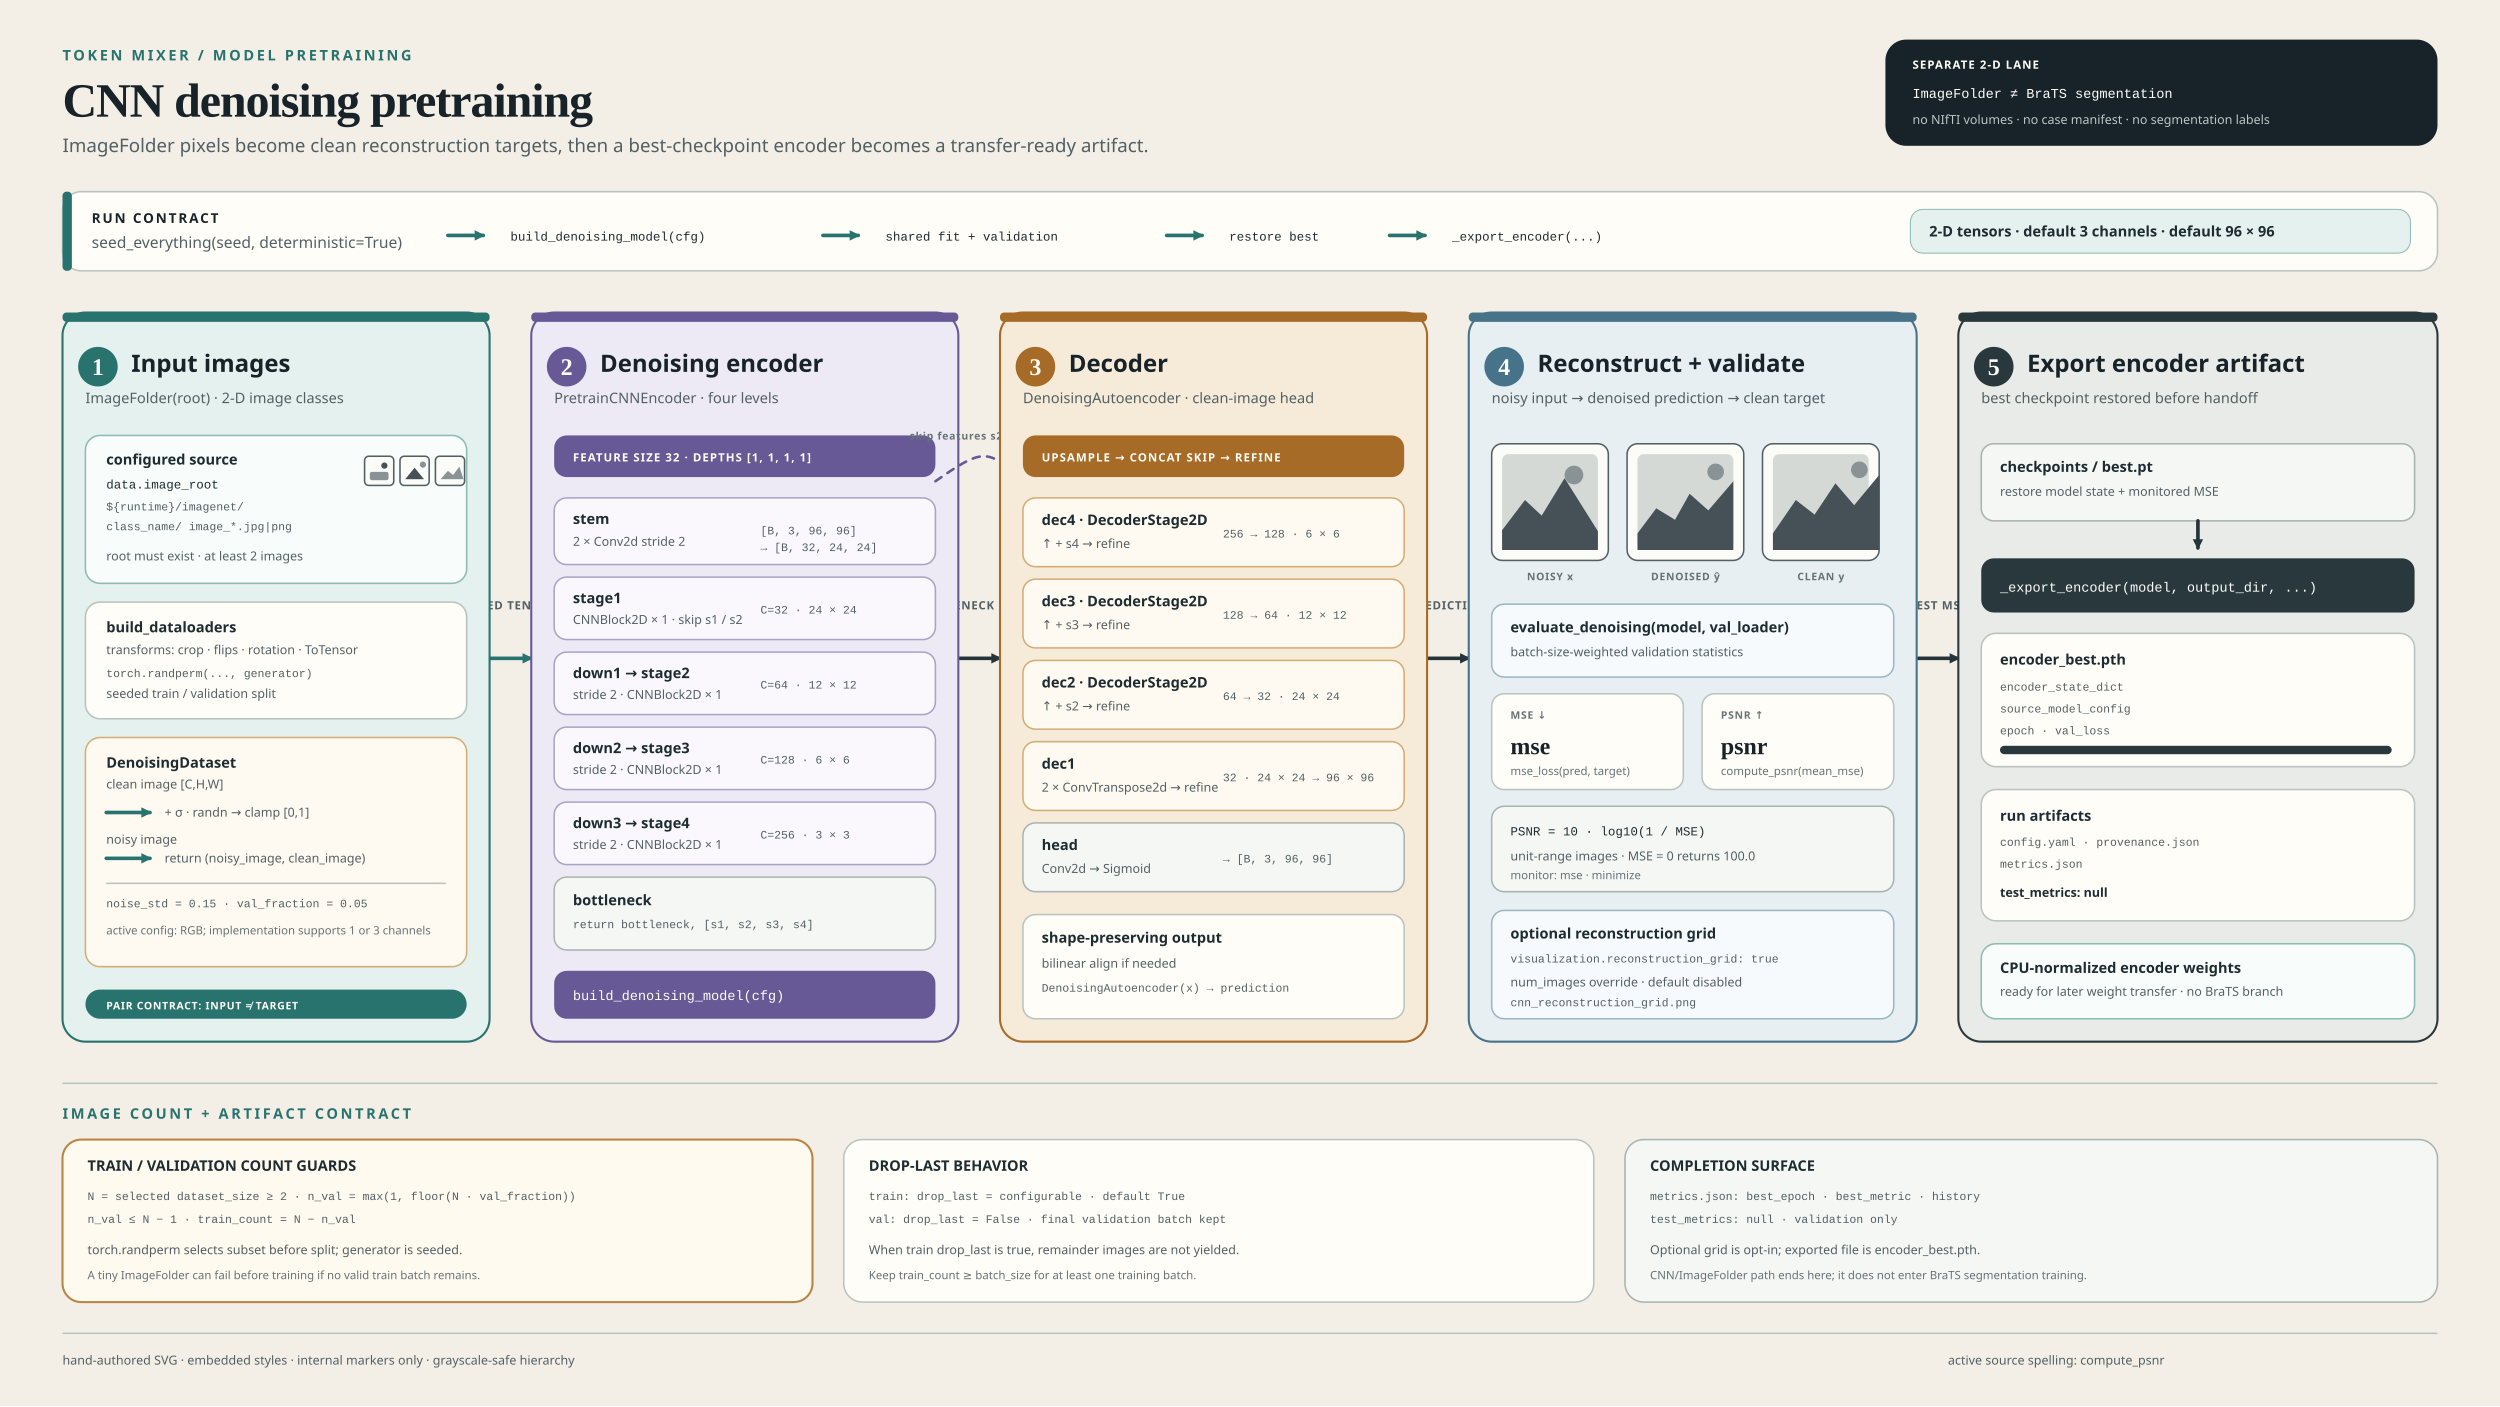
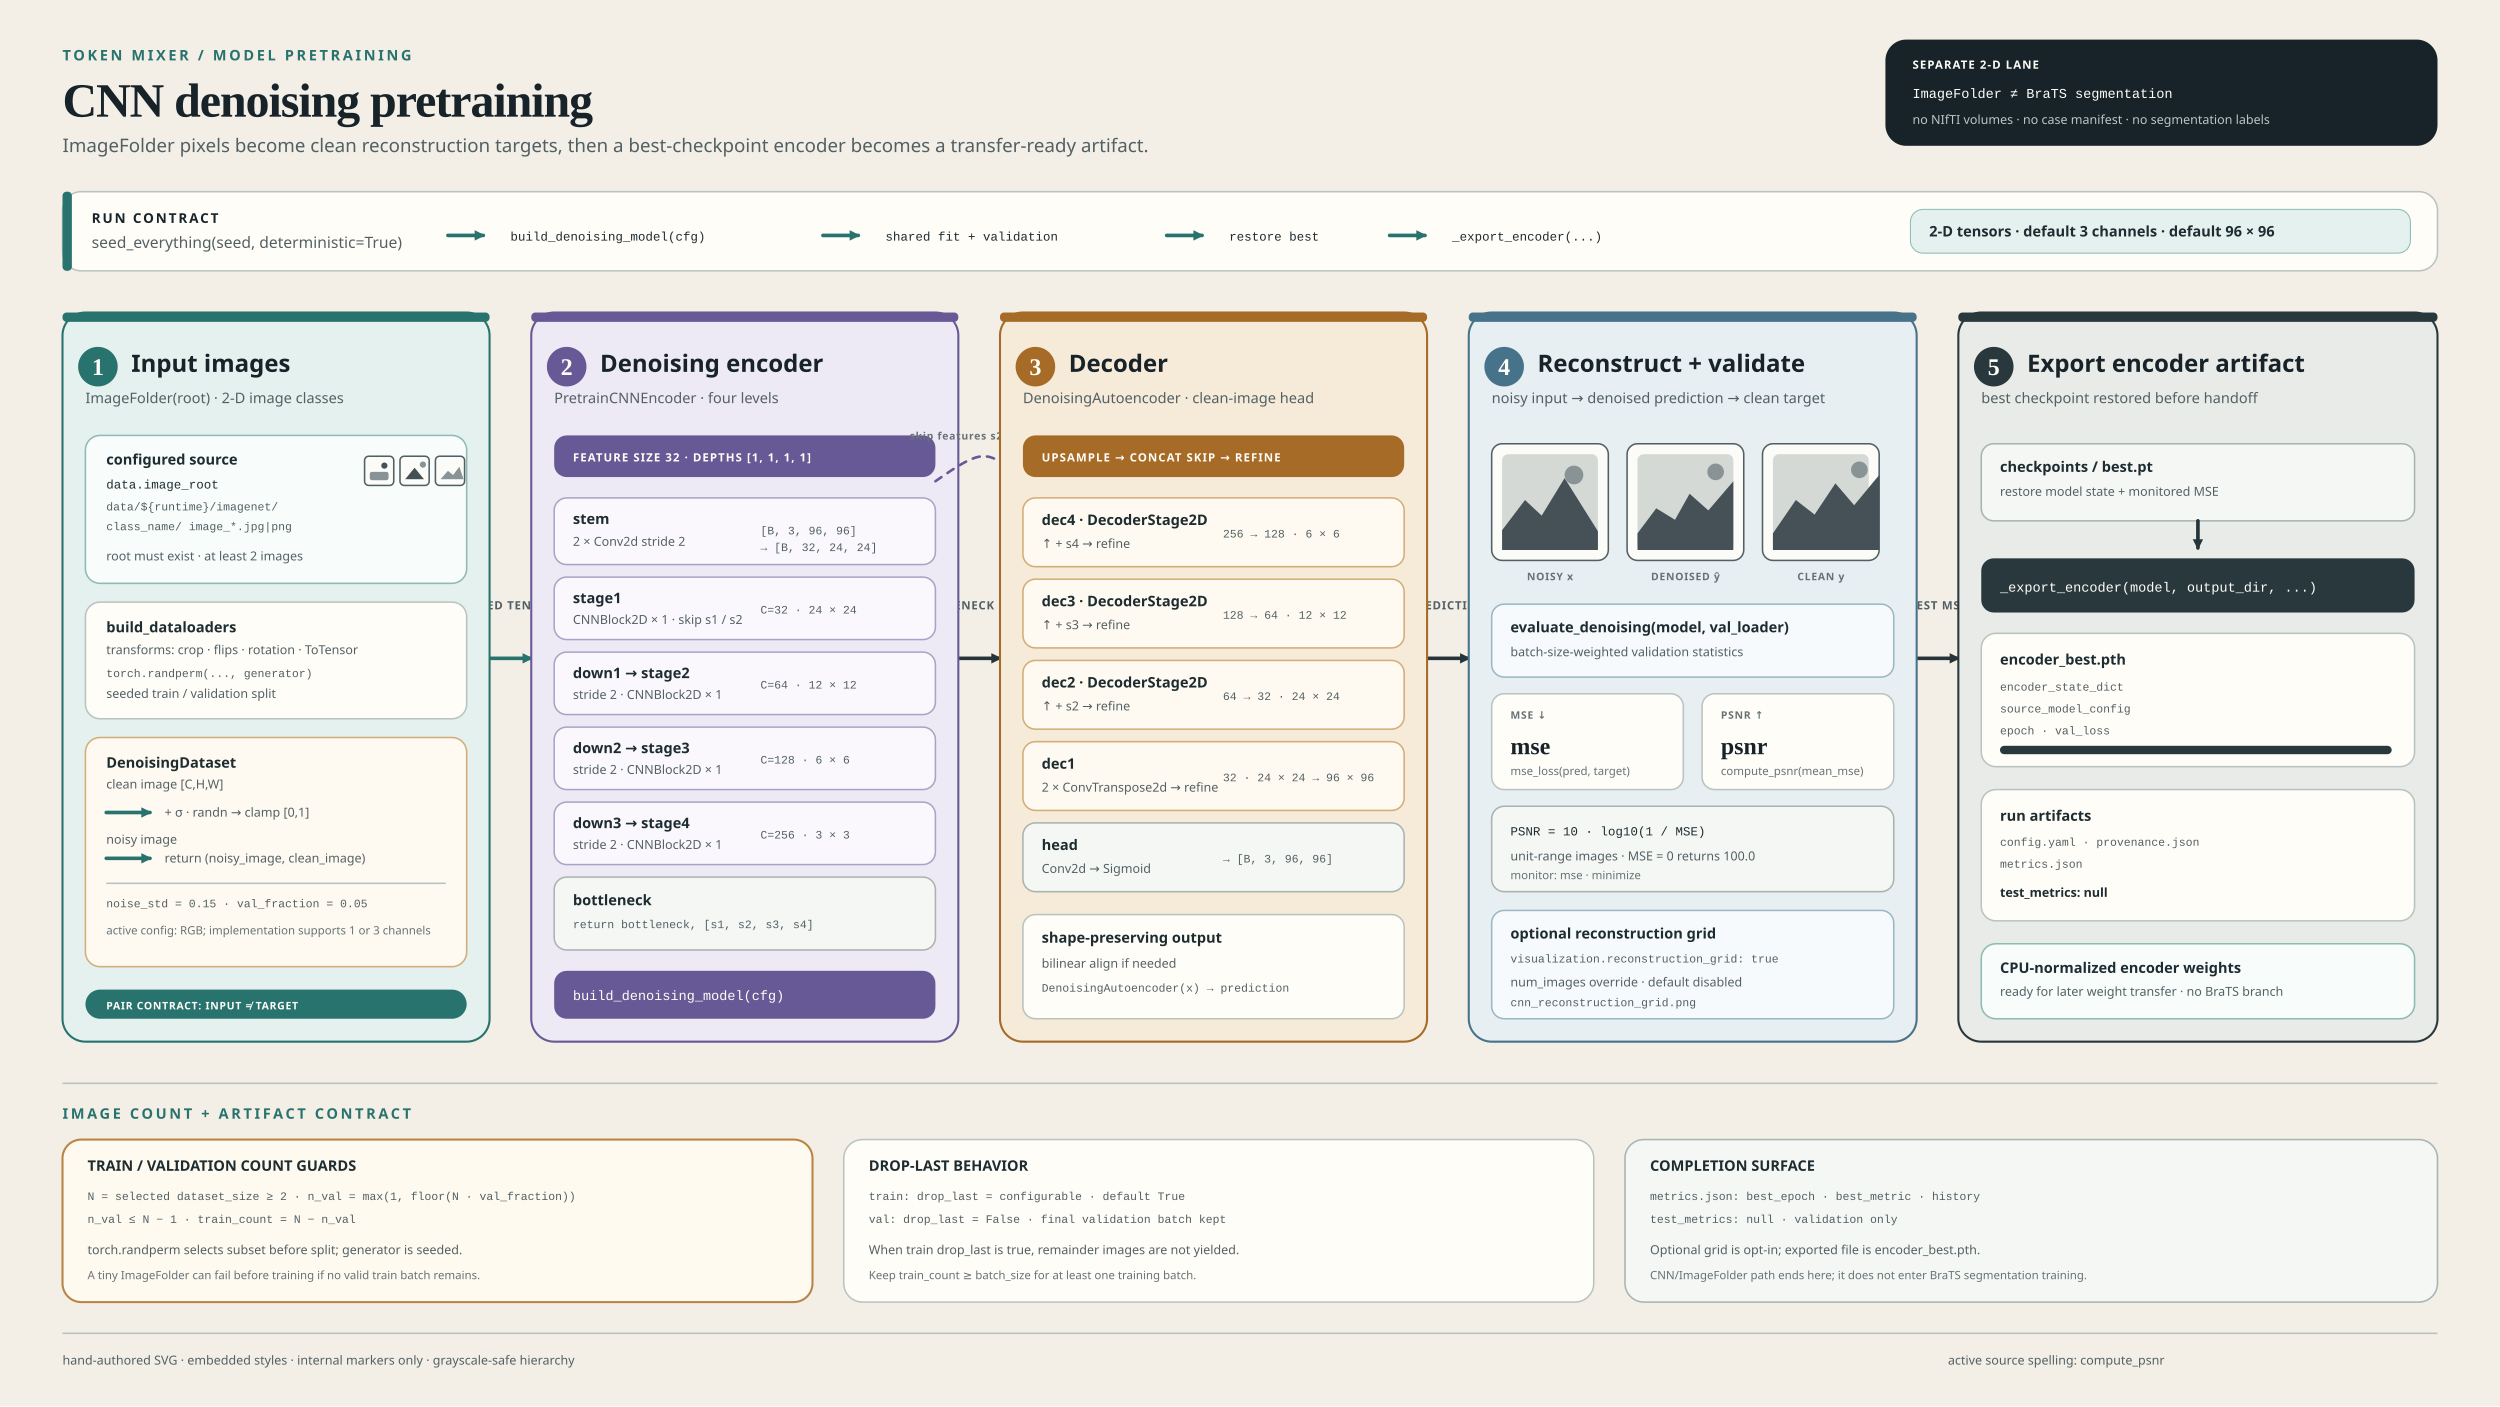
<svg xmlns="http://www.w3.org/2000/svg" width="2400" height="1350" viewBox="0 0 2400 1350" role="img" aria-labelledby="cnn-pretraining-title cnn-pretraining-desc">
  <style>
    .canvas { fill: #f3efe7; }
    .card { fill: #fffdf8; stroke: #1b292e; stroke-width: 2; }
    .card-input { fill: #e5f1ee; stroke: #28736d; stroke-width: 2; }
    .card-encoder { fill: #eeeaf5; stroke: #675995; stroke-width: 2; }
    .card-decoder { fill: #f6ead8; stroke: #a66b27; stroke-width: 2; }
    .card-metric { fill: #e7eff3; stroke: #47738a; stroke-width: 2; }
    .card-export { fill: #e8ebe7; stroke: #29383d; stroke-width: 2; }
    .surface { fill: #fffdf8; stroke: #b9c4c0; stroke-width: 1.5; }
    .surface-teal { fill: #f8fcfb; stroke: #8ebbb4; stroke-width: 1.5; }
    .surface-plum { fill: #faf8fd; stroke: #aaa3c6; stroke-width: 1.5; }
    .surface-amber { fill: #fffaf1; stroke: #d3ad78; stroke-width: 1.5; }
    .surface-blue { fill: #f7fafc; stroke: #9ab7c5; stroke-width: 1.5; }
    .surface-dark { fill: #f5f7f4; stroke: #a9b4b0; stroke-width: 1.5; }
    .contract { fill: #fffaf0; stroke: #b98545; stroke-width: 2; }
    .title { fill: #172329; font-family: Georgia, 'Times New Roman', serif; font-size: 46px; font-weight: 700; letter-spacing: -1px; }
    .subtitle { fill: #526064; font-family: 'Trebuchet MS', 'Segoe UI', sans-serif; font-size: 18px; }
    .kicker { fill: #28736d; font-family: 'Trebuchet MS', 'Segoe UI', sans-serif; font-size: 14px; font-weight: 700; letter-spacing: 2.5px; }
    .scope-label { fill: #172329; font-family: 'Trebuchet MS', 'Segoe UI', sans-serif; font-size: 13px; font-weight: 700; letter-spacing: 1.8px; }
    .scope-note { fill: #526064; font-family: 'Trebuchet MS', 'Segoe UI', sans-serif; font-size: 15px; }
    .card-title { fill: #172329; font-family: 'Trebuchet MS', 'Segoe UI', sans-serif; font-size: 23px; font-weight: 700; }
    .card-subtitle { fill: #526064; font-family: 'Trebuchet MS', 'Segoe UI', sans-serif; font-size: 14px; }
    .body { fill: #28373d; font-family: 'Trebuchet MS', 'Segoe UI', sans-serif; font-size: 14px; }
    .body-small { fill: #526064; font-family: 'Trebuchet MS', 'Segoe UI', sans-serif; font-size: 12px; }
    .body-tiny { fill: #667276; font-family: 'Trebuchet MS', 'Segoe UI', sans-serif; font-size: 11px; }
    .body-bold { fill: #1d2c31; font-family: 'Trebuchet MS', 'Segoe UI', sans-serif; font-size: 14px; font-weight: 700; }
    .body-bold-small { fill: #1d2c31; font-family: 'Trebuchet MS', 'Segoe UI', sans-serif; font-size: 12px; font-weight: 700; }
    .mono { fill: #1d2c31; font-family: 'Courier New', Courier, monospace; font-size: 12px; }
    .mono-small { fill: #526064; font-family: 'Courier New', Courier, monospace; font-size: 11px; }
    .mono-white { fill: #fffdf8; font-family: 'Courier New', Courier, monospace; font-size: 13px; }
    .pill-text { fill: #fffdf8; font-family: 'Trebuchet MS', 'Segoe UI', sans-serif; font-size: 11px; font-weight: 700; letter-spacing: 1px; }
    .tag-text { fill: #fffdf8; font-family: 'Trebuchet MS', 'Segoe UI', sans-serif; font-size: 10px; font-weight: 700; letter-spacing: .7px; }
    .stage-number { fill: #fffdf8; font-family: Georgia, 'Times New Roman', serif; font-size: 23px; font-weight: 700; }
    .arrow-label { fill: #526064; font-family: 'Trebuchet MS', 'Segoe UI', sans-serif; font-size: 11px; font-weight: 700; letter-spacing: .7px; text-anchor: middle; }
    .mini-label { fill: #667276; font-family: 'Trebuchet MS', 'Segoe UI', sans-serif; font-size: 10px; font-weight: 700; letter-spacing: .7px; }
    .metric-number { fill: #172329; font-family: Georgia, 'Times New Roman', serif; font-size: 23px; font-weight: 700; }
    .rule { stroke: #b9c2bf; stroke-width: 1.5; }
    .flow { fill: none; stroke: #24343a; stroke-width: 3.5; stroke-linecap: round; stroke-linejoin: round; }
    .flow-teal { fill: none; stroke: #28736d; stroke-width: 3.5; stroke-linecap: round; stroke-linejoin: round; }
    .flow-dashed { fill: none; stroke: #675995; stroke-width: 2.5; stroke-linecap: round; stroke-linejoin: round; stroke-dasharray: 7 7; }
    .dot { fill: #24343a; }
    .dot-teal { fill: #28736d; }
    .dot-plum { fill: #675995; }
    .image-frame { fill: #fbfbf8; stroke: #526064; stroke-width: 1.5; }
    .image-dark { fill: #455156; }
    .image-mid { fill: #899396; }
    .image-light { fill: #d5d9d5; }
  </style>
  <defs>
    <marker id="arrow-dark" viewBox="0 0 12 12" refX="10" refY="6" markerWidth="10" markerHeight="10" orient="auto" markerUnits="userSpaceOnUse">
      <path d="M 0 0 L 12 6 L 0 12 z" fill="#24343a" />
    </marker>
    <marker id="arrow-teal" viewBox="0 0 12 12" refX="10" refY="6" markerWidth="10" markerHeight="10" orient="auto" markerUnits="userSpaceOnUse">
      <path d="M 0 0 L 12 6 L 0 12 z" fill="#28736d" />
    </marker>
    <marker id="arrow-plum" viewBox="0 0 12 12" refX="10" refY="6" markerWidth="9" markerHeight="9" orient="auto" markerUnits="userSpaceOnUse">
      <path d="M 0 0 L 12 6 L 0 12 z" fill="#675995" />
    </marker>
  </defs>
  <rect class="canvas" x="0" y="0" width="2400" height="1350" />
  <g id="header">
    <text class="kicker" x="60" y="58">TOKEN MIXER / MODEL PRETRAINING</text>
    <text class="title" x="60" y="112">CNN denoising pretraining</text>
    <text class="subtitle" x="60" y="146">ImageFolder pixels become clean reconstruction targets, then a best-checkpoint encoder becomes a transfer-ready artifact.</text>
    <rect x="1810" y="38" width="530" height="102" rx="20" fill="#172329" />
    <text class="pill-text" x="1836" y="66">SEPARATE 2-D LANE</text>
    <text class="mono-white" x="1836" y="94">ImageFolder  ≠  BraTS segmentation</text>
    <text x="1836" y="119" fill="#b9c7c6" font-family="'Trebuchet MS','Segoe UI',sans-serif" font-size="12">no NIfTI volumes · no case manifest · no segmentation labels</text>
  </g>
  <g id="scope-strip">
    <rect class="surface" x="60" y="184" width="2280" height="76" rx="18" />
    <rect x="60" y="184" width="9" height="76" rx="4" fill="#28736d" />
    <text class="scope-label" x="88" y="214">RUN CONTRACT</text>
    <text class="scope-note" x="88" y="238">seed_everything(seed, deterministic=True)</text>
    <path class="flow-teal" d="M 430 226 H 464" marker-end="url(#arrow-teal)" />
    <text class="mono" x="490" y="231">build_denoising_model(cfg)</text>
    <path class="flow-teal" d="M 790 226 H 824" marker-end="url(#arrow-teal)" />
    <text class="mono" x="850" y="231">shared fit + validation</text>
    <path class="flow-teal" d="M 1120 226 H 1154" marker-end="url(#arrow-teal)" />
    <text class="mono" x="1180" y="231">restore best</text>
    <path class="flow-teal" d="M 1334 226 H 1368" marker-end="url(#arrow-teal)" />
    <text class="mono" x="1394" y="231">_export_encoder(...)</text>
    <rect x="1834" y="201" width="480" height="42" rx="12" fill="#e5f1ee" stroke="#8ebbb4" />
    <text class="body-bold" x="1852" y="227">2-D tensors · default 3 channels · default 96 × 96</text>
  </g>
  <g id="main-flow">
    <text class="arrow-label" x="490" y="585">PAIRED TENSORS</text>
    <path class="flow-teal" d="M 470 632 H 510" marker-end="url(#arrow-teal)" />
    <text class="arrow-label" x="940" y="585">BOTTLENECK + SKIPS</text>
    <path class="flow" d="M 920 632 H 960" marker-end="url(#arrow-dark)" />
    <text class="arrow-label" x="1390" y="585">PREDICTION</text>
    <path class="flow" d="M 1370 632 H 1410" marker-end="url(#arrow-dark)" />
    <text class="arrow-label" x="1860" y="585">BEST MSE</text>
    <path class="flow" d="M 1840 632 H 1880" marker-end="url(#arrow-dark)" />
    <g id="input-card">
      <rect class="card-input" x="60" y="300" width="410" height="700" rx="22" />
      <rect x="60" y="300" width="410" height="9" rx="4" fill="#28736d" />
      <circle cx="94" cy="352" r="19" fill="#28736d" />
      <text class="stage-number" x="94" y="360" text-anchor="middle">1</text>
      <text class="card-title" x="126" y="357">Input images</text>
      <text class="card-subtitle" x="82" y="387">ImageFolder(root) · 2-D image classes</text>
      <rect class="surface-teal" x="82" y="418" width="366" height="142" rx="14" />
      <text class="body-bold" x="102" y="446">configured source</text>
      <text class="mono" x="102" y="469">data.image_root</text>
-       <text class="mono-small" x="102" y="490">${runtime}/imagenet/</text>
+       <text class="mono-small" x="102" y="490">data/${runtime}/imagenet/</text>
      <text class="mono-small" x="102" y="509">  class_name/ image_*.jpg|png</text>
      <text class="body-small" x="102" y="538">root must exist · at least 2 images</text>
      <g transform="translate(350 438)">
        <rect class="image-frame" x="0" y="0" width="28" height="28" rx="4" />
        <rect class="image-mid" x="5" y="15" width="18" height="8" rx="2" />
        <circle class="image-dark" cx="19" cy="9" r="3" />
        <rect class="image-frame" x="34" y="0" width="28" height="28" rx="4" />
        <path class="image-dark" d="M 39 22 L 48 11 L 57 22 z" />
        <circle class="image-mid" cx="56" cy="8" r="3" />
        <rect class="image-frame" x="68" y="0" width="28" height="28" rx="4" />
        <path class="image-mid" d="M 73 22 L 80 14 L 85 18 L 91 10 L 95 22 z" />
      </g>
      <rect class="surface" x="82" y="578" width="366" height="112" rx="14" />
      <text class="body-bold" x="102" y="607">build_dataloaders</text>
      <text class="body-small" x="102" y="628">transforms: crop · flips · rotation · ToTensor</text>
      <text class="mono-small" x="102" y="650">torch.randperm(..., generator)</text>
      <text class="body-small" x="102" y="670">seeded train / validation split</text>
      <rect class="surface-amber" x="82" y="708" width="366" height="220" rx="14" />
      <text class="body-bold" x="102" y="737">DenoisingDataset</text>
      <text class="body-small" x="102" y="757">clean image [C,H,W]</text>
      <path class="flow-teal" d="M 102 780 H 144" marker-end="url(#arrow-teal)" />
      <text class="body-small" x="158" y="784">+ σ · randn → clamp [0,1]</text>
      <text class="body-small" x="102" y="810">noisy image</text>
      <path class="flow-teal" d="M 102 824 H 144" marker-end="url(#arrow-teal)" />
      <text class="body-small" x="158" y="828">return (noisy_image, clean_image)</text>
      <line class="rule" x1="102" y1="848" x2="428" y2="848" />
      <text class="mono-small" x="102" y="871">noise_std = 0.15 · val_fraction = 0.05</text>
      <text class="body-tiny" x="102" y="897">active config: RGB; implementation supports 1 or 3 channels</text>
      <rect x="82" y="950" width="366" height="28" rx="14" fill="#28736d" />
      <text class="tag-text" x="102" y="969">PAIR CONTRACT: INPUT ≠ TARGET</text>
    </g>
    <g id="encoder-card">
      <rect class="card-encoder" x="510" y="300" width="410" height="700" rx="22" />
      <rect x="510" y="300" width="410" height="9" rx="4" fill="#675995" />
      <circle cx="544" cy="352" r="19" fill="#675995" />
      <text class="stage-number" x="544" y="360" text-anchor="middle">2</text>
      <text class="card-title" x="576" y="357">Denoising encoder</text>
      <text class="card-subtitle" x="532" y="387">PretrainCNNEncoder · four levels</text>
      <rect x="532" y="418" width="366" height="40" rx="12" fill="#675995" />
      <text class="pill-text" x="550" y="443">FEATURE SIZE 32 · DEPTHS [1, 1, 1, 1]</text>
      <rect class="surface-plum" x="532" y="478" width="366" height="64" rx="12" />
      <text class="body-bold" x="550" y="503">stem</text>
      <text class="body-small" x="550" y="524">2 × Conv2d stride 2</text>
      <text class="mono-small" x="730" y="513">[B, 3, 96, 96]</text>
      <text class="mono-small" x="730" y="529">→ [B, 32, 24, 24]</text>
      <rect class="surface-plum" x="532" y="554" width="366" height="60" rx="12" />
      <text class="body-bold" x="550" y="579">stage1</text>
      <text class="body-small" x="550" y="599">CNNBlock2D × 1 · skip s1 / s2</text>
      <text class="mono-small" x="730" y="589">C=32 · 24 × 24</text>
      <rect class="surface-plum" x="532" y="626" width="366" height="60" rx="12" />
      <text class="body-bold" x="550" y="651">down1 → stage2</text>
      <text class="body-small" x="550" y="671">stride 2 · CNNBlock2D × 1</text>
      <text class="mono-small" x="730" y="661">C=64 · 12 × 12</text>
      <rect class="surface-plum" x="532" y="698" width="366" height="60" rx="12" />
      <text class="body-bold" x="550" y="723">down2 → stage3</text>
      <text class="body-small" x="550" y="743">stride 2 · CNNBlock2D × 1</text>
      <text class="mono-small" x="730" y="733">C=128 · 6 × 6</text>
      <rect class="surface-plum" x="532" y="770" width="366" height="60" rx="12" />
      <text class="body-bold" x="550" y="795">down3 → stage4</text>
      <text class="body-small" x="550" y="815">stride 2 · CNNBlock2D × 1</text>
      <text class="mono-small" x="730" y="805">C=256 · 3 × 3</text>
      <rect class="surface-dark" x="532" y="842" width="366" height="70" rx="12" />
      <text class="body-bold" x="550" y="869">bottleneck</text>
      <text class="mono-small" x="550" y="891">return bottleneck, [s1, s2, s3, s4]</text>
      <rect x="532" y="932" width="366" height="46" rx="12" fill="#675995" />
      <text class="mono-white" x="550" y="960">build_denoising_model(cfg)</text>
    </g>
    <g id="skip-connection">
      <path class="flow-dashed" d="M 898 462 C 944 430, 948 430, 982 462" marker-end="url(#arrow-plum)" />
      <text class="mini-label" x="940" y="422" text-anchor="middle" fill="#675995">skip features s2 · s3 · s4</text>
    </g>
    <g id="decoder-card">
      <rect class="card-decoder" x="960" y="300" width="410" height="700" rx="22" />
      <rect x="960" y="300" width="410" height="9" rx="4" fill="#a66b27" />
      <circle cx="994" cy="352" r="19" fill="#a66b27" />
      <text class="stage-number" x="994" y="360" text-anchor="middle">3</text>
      <text class="card-title" x="1026" y="357">Decoder</text>
      <text class="card-subtitle" x="982" y="387">DenoisingAutoencoder · clean-image head</text>
      <rect x="982" y="418" width="366" height="40" rx="12" fill="#a66b27" />
      <text class="pill-text" x="1000" y="443">UPSAMPLE → CONCAT SKIP → REFINE</text>
      <rect class="surface-amber" x="982" y="478" width="366" height="66" rx="12" />
      <text class="body-bold" x="1000" y="504">dec4 · DecoderStage2D</text>
      <text class="body-small" x="1000" y="526">↑ + s4 → refine</text>
      <text class="mono-small" x="1174" y="516">256 → 128 · 6 × 6</text>
      <rect class="surface-amber" x="982" y="556" width="366" height="66" rx="12" />
      <text class="body-bold" x="1000" y="582">dec3 · DecoderStage2D</text>
      <text class="body-small" x="1000" y="604">↑ + s3 → refine</text>
      <text class="mono-small" x="1174" y="594">128 → 64 · 12 × 12</text>
      <rect class="surface-amber" x="982" y="634" width="366" height="66" rx="12" />
      <text class="body-bold" x="1000" y="660">dec2 · DecoderStage2D</text>
      <text class="body-small" x="1000" y="682">↑ + s2 → refine</text>
      <text class="mono-small" x="1174" y="672">64 → 32 · 24 × 24</text>
      <rect class="surface-amber" x="982" y="712" width="366" height="66" rx="12" />
      <text class="body-bold" x="1000" y="738">dec1</text>
      <text class="body-small" x="1000" y="760">2 × ConvTranspose2d → refine</text>
      <text class="mono-small" x="1174" y="750">32 · 24 × 24 → 96 × 96</text>
      <rect class="surface-dark" x="982" y="790" width="366" height="66" rx="12" />
      <text class="body-bold" x="1000" y="816">head</text>
      <text class="body-small" x="1000" y="838">Conv2d → Sigmoid</text>
      <text class="mono-small" x="1174" y="828">→ [B, 3, 96, 96]</text>
      <rect class="surface" x="982" y="878" width="366" height="100" rx="12" />
      <text class="body-bold" x="1000" y="905">shape-preserving output</text>
      <text class="body-small" x="1000" y="929">bilinear align if needed</text>
      <text class="mono-small" x="1000" y="952">DenoisingAutoencoder(x) → prediction</text>
    </g>
    <g id="metric-card">
      <rect class="card-metric" x="1410" y="300" width="430" height="700" rx="22" />
      <rect x="1410" y="300" width="430" height="9" rx="4" fill="#47738a" />
      <circle cx="1444" cy="352" r="19" fill="#47738a" />
      <text class="stage-number" x="1444" y="360" text-anchor="middle">4</text>
      <text class="card-title" x="1476" y="357">Reconstruct + validate</text>
      <text class="card-subtitle" x="1432" y="387">noisy input → denoised prediction → clean target</text>
      <g id="reconstruction-strip">
        <rect class="image-frame" x="1432" y="426" width="112" height="112" rx="10" />
        <rect class="image-light" x="1442" y="436" width="92" height="92" rx="6" />
        <path class="image-dark" d="M 1442 509 L 1464 480 L 1480 495 L 1502 459 L 1534 510 L 1534 528 L 1442 528 z" />
        <circle class="image-mid" cx="1511" cy="456" r="9" />
        <rect class="image-frame" x="1562" y="426" width="112" height="112" rx="10" />
        <rect class="image-light" x="1572" y="436" width="92" height="92" rx="6" />
        <path class="image-dark" d="M 1572 512 L 1590 488 L 1608 499 L 1622 474 L 1640 490 L 1664 462 L 1664 528 L 1572 528 z" />
        <circle class="image-mid" cx="1647" cy="453" r="8" />
        <rect class="image-frame" x="1692" y="426" width="112" height="112" rx="10" />
        <rect class="image-light" x="1702" y="436" width="92" height="92" rx="6" />
        <path class="image-dark" d="M 1702 512 L 1724 480 L 1742 494 L 1762 464 L 1780 485 L 1804 456 L 1804 528 L 1702 528 z" />
        <circle class="image-mid" cx="1785" cy="451" r="8" />
        <text class="mini-label" x="1488" y="557" text-anchor="middle">NOISY x</text>
        <text class="mini-label" x="1618" y="557" text-anchor="middle">DENOISED ŷ</text>
        <text class="mini-label" x="1748" y="557" text-anchor="middle">CLEAN y</text>
      </g>
      <rect class="surface-blue" x="1432" y="580" width="386" height="70" rx="12" />
      <text class="body-bold" x="1450" y="607">evaluate_denoising(model, val_loader)</text>
      <text class="body-small" x="1450" y="630">batch-size-weighted validation statistics</text>
      <rect class="surface" x="1432" y="666" width="184" height="92" rx="12" />
      <text class="mini-label" x="1450" y="690">MSE ↓</text>
      <text class="metric-number" x="1450" y="724">mse</text>
      <text class="body-tiny" x="1450" y="744">mse_loss(pred, target)</text>
      <rect class="surface" x="1634" y="666" width="184" height="92" rx="12" />
      <text class="mini-label" x="1652" y="690">PSNR ↑</text>
      <text class="metric-number" x="1652" y="724">psnr</text>
      <text class="body-tiny" x="1652" y="744">compute_psnr(mean_mse)</text>
      <rect class="surface-dark" x="1432" y="774" width="386" height="82" rx="12" />
      <text class="mono" x="1450" y="802">PSNR = 10 · log10(1 / MSE)</text>
      <text class="body-small" x="1450" y="826">unit-range images · MSE = 0 returns 100.0</text>
      <text class="body-tiny" x="1450" y="844">monitor: mse · minimize</text>
      <rect class="surface-blue" x="1432" y="874" width="386" height="104" rx="12" />
      <text class="body-bold" x="1450" y="901">optional reconstruction grid</text>
      <text class="mono-small" x="1450" y="924">visualization.reconstruction_grid: true</text>
      <text class="body-small" x="1450" y="947">num_images override · default disabled</text>
      <text class="mono-small" x="1450" y="966">cnn_reconstruction_grid.png</text>
    </g>
    <g id="export-card">
      <rect class="card-export" x="1880" y="300" width="460" height="700" rx="22" />
      <rect x="1880" y="300" width="460" height="9" rx="4" fill="#29383d" />
      <circle cx="1914" cy="352" r="19" fill="#29383d" />
      <text class="stage-number" x="1914" y="360" text-anchor="middle">5</text>
      <text class="card-title" x="1946" y="357">Export encoder artifact</text>
      <text class="card-subtitle" x="1902" y="387">best checkpoint restored before handoff</text>
      <rect class="surface-dark" x="1902" y="426" width="416" height="74" rx="12" />
      <text class="body-bold" x="1920" y="453">checkpoints / best.pt</text>
      <text class="body-small" x="1920" y="476">restore model state + monitored MSE</text>
      <path class="flow" d="M 2110 500 V 526" marker-end="url(#arrow-dark)" />
      <rect x="1902" y="536" width="416" height="52" rx="12" fill="#29383d" />
      <text class="mono-white" x="1920" y="568">_export_encoder(model, output_dir, ...)</text>
      <rect class="surface" x="1902" y="608" width="416" height="128" rx="14" />
      <text class="body-bold" x="1920" y="638">encoder_best.pth</text>
      <text class="mono-small" x="1920" y="663">encoder_state_dict</text>
      <text class="mono-small" x="1920" y="684">source_model_config</text>
      <text class="mono-small" x="1920" y="705">epoch · val_loss</text>
      <rect x="1920" y="716" width="376" height="8" rx="4" fill="#29383d" />
      <rect class="surface" x="1902" y="758" width="416" height="126" rx="14" />
      <text class="body-bold" x="1920" y="788">run artifacts</text>
      <text class="mono-small" x="1920" y="812">config.yaml · provenance.json</text>
      <text class="mono-small" x="1920" y="833">metrics.json</text>
      <text class="body-bold-small" x="1920" y="861">test_metrics: null</text>
      <rect class="surface-teal" x="1902" y="906" width="416" height="72" rx="14" />
      <text class="body-bold" x="1920" y="934">CPU-normalized encoder weights</text>
      <text class="body-small" x="1920" y="956">ready for later weight transfer · no BraTS branch</text>
    </g>
  </g>
  <g id="contract-band">
    <line class="rule" x1="60" y1="1040" x2="2340" y2="1040" />
    <text class="kicker" x="60" y="1074">IMAGE COUNT + ARTIFACT CONTRACT</text>
    <rect class="contract" x="60" y="1094" width="720" height="156" rx="18" />
    <text class="body-bold" x="84" y="1124">TRAIN / VALIDATION COUNT GUARDS</text>
    <text class="mono-small" x="84" y="1152">N = selected dataset_size ≥ 2 · n_val = max(1, floor(N · val_fraction))</text>
    <text class="mono-small" x="84" y="1174">n_val ≤ N − 1 · train_count = N − n_val</text>
    <text class="body-small" x="84" y="1204">torch.randperm selects subset before split; generator is seeded.</text>
    <text class="body-tiny" x="84" y="1228">A tiny ImageFolder can fail before training if no valid train batch remains.</text>
    <rect class="surface" x="810" y="1094" width="720" height="156" rx="18" />
    <text class="body-bold" x="834" y="1124">DROP-LAST BEHAVIOR</text>
    <text class="mono-small" x="834" y="1152">train: drop_last = configurable · default True</text>
    <text class="mono-small" x="834" y="1174">val: drop_last = False · final validation batch kept</text>
    <text class="body-small" x="834" y="1204">When train drop_last is true, remainder images are not yielded.</text>
    <text class="body-tiny" x="834" y="1228">Keep train_count ≥ batch_size for at least one training batch.</text>
    <rect class="surface-dark" x="1560" y="1094" width="780" height="156" rx="18" />
    <text class="body-bold" x="1584" y="1124">COMPLETION SURFACE</text>
    <text class="mono-small" x="1584" y="1152">metrics.json: best_epoch · best_metric · history</text>
    <text class="mono-small" x="1584" y="1174">test_metrics: null  ·  validation only</text>
    <text class="body-small" x="1584" y="1204">Optional grid is opt-in; exported file is encoder_best.pth.</text>
    <text class="body-tiny" x="1584" y="1228">CNN/ImageFolder path ends here; it does not enter BraTS segmentation training.</text>
  </g>
  <g id="footer">
    <line class="rule" x1="60" y1="1280" x2="2340" y2="1280" />
    <text class="body-small" x="60" y="1310">hand-authored SVG · embedded styles · internal markers only · grayscale-safe hierarchy</text>
    <text class="body-small" x="1870" y="1310">active source spelling: compute_psnr</text>
  </g>
</svg>
